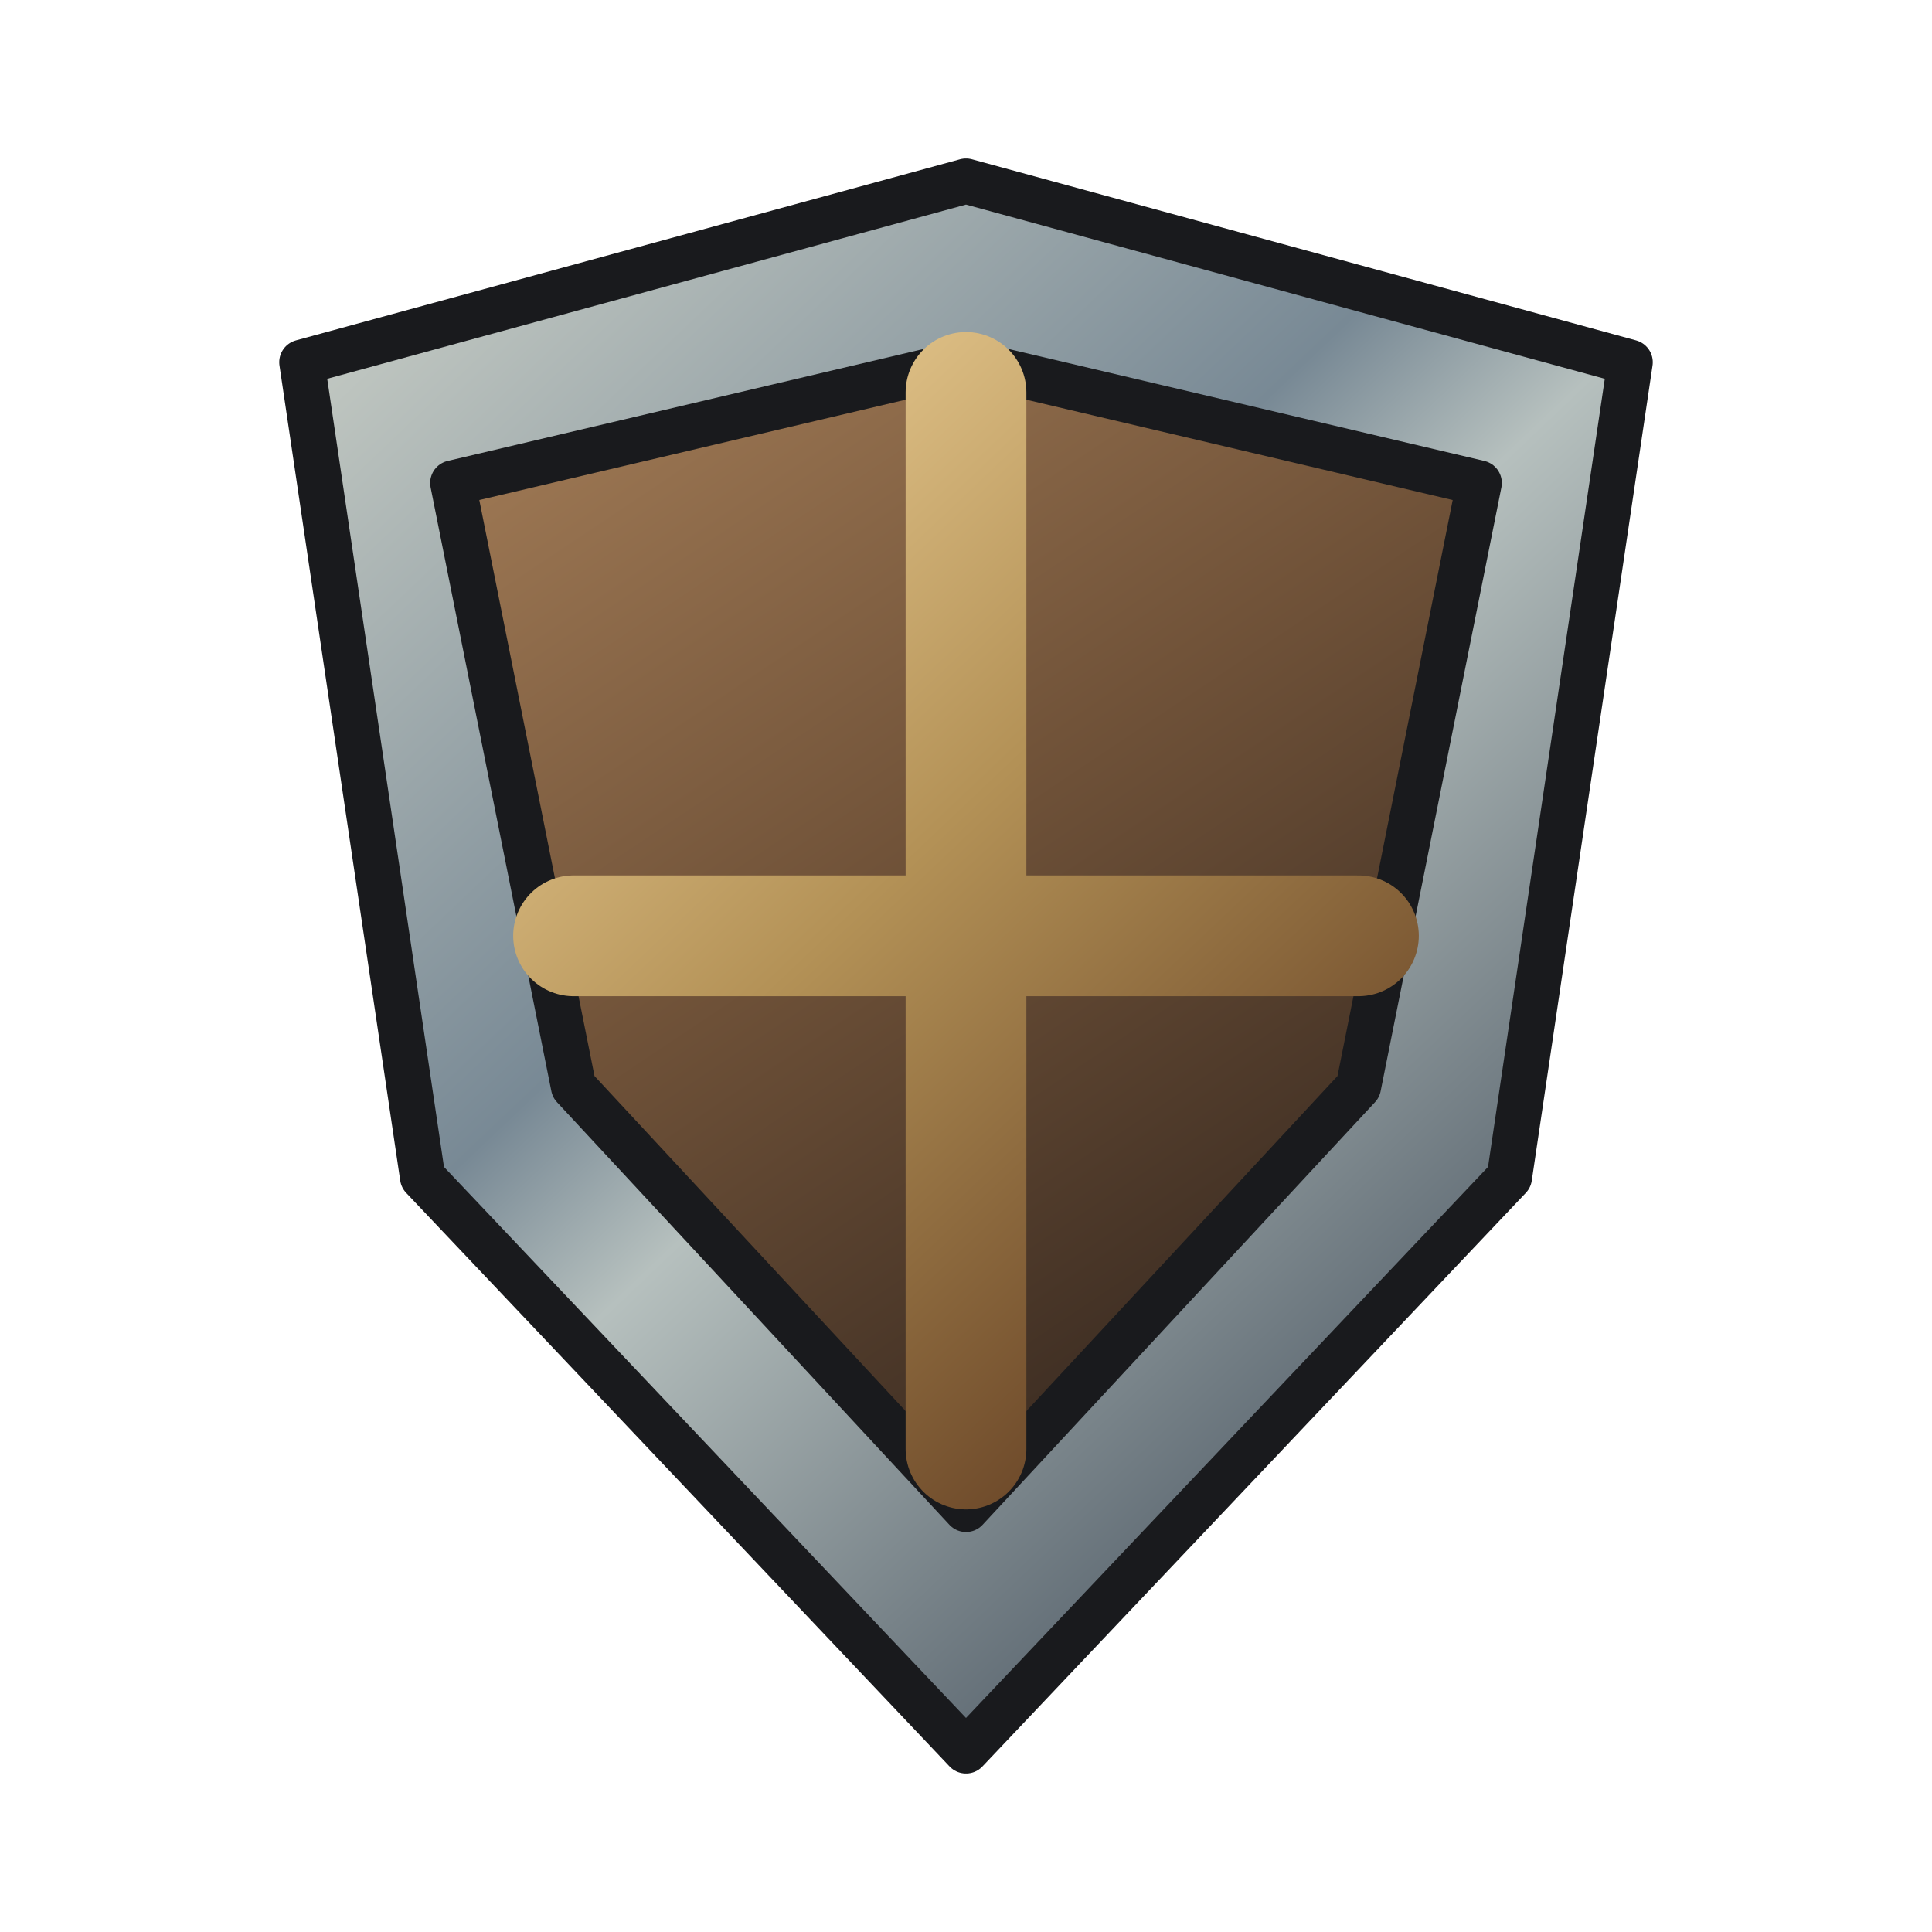
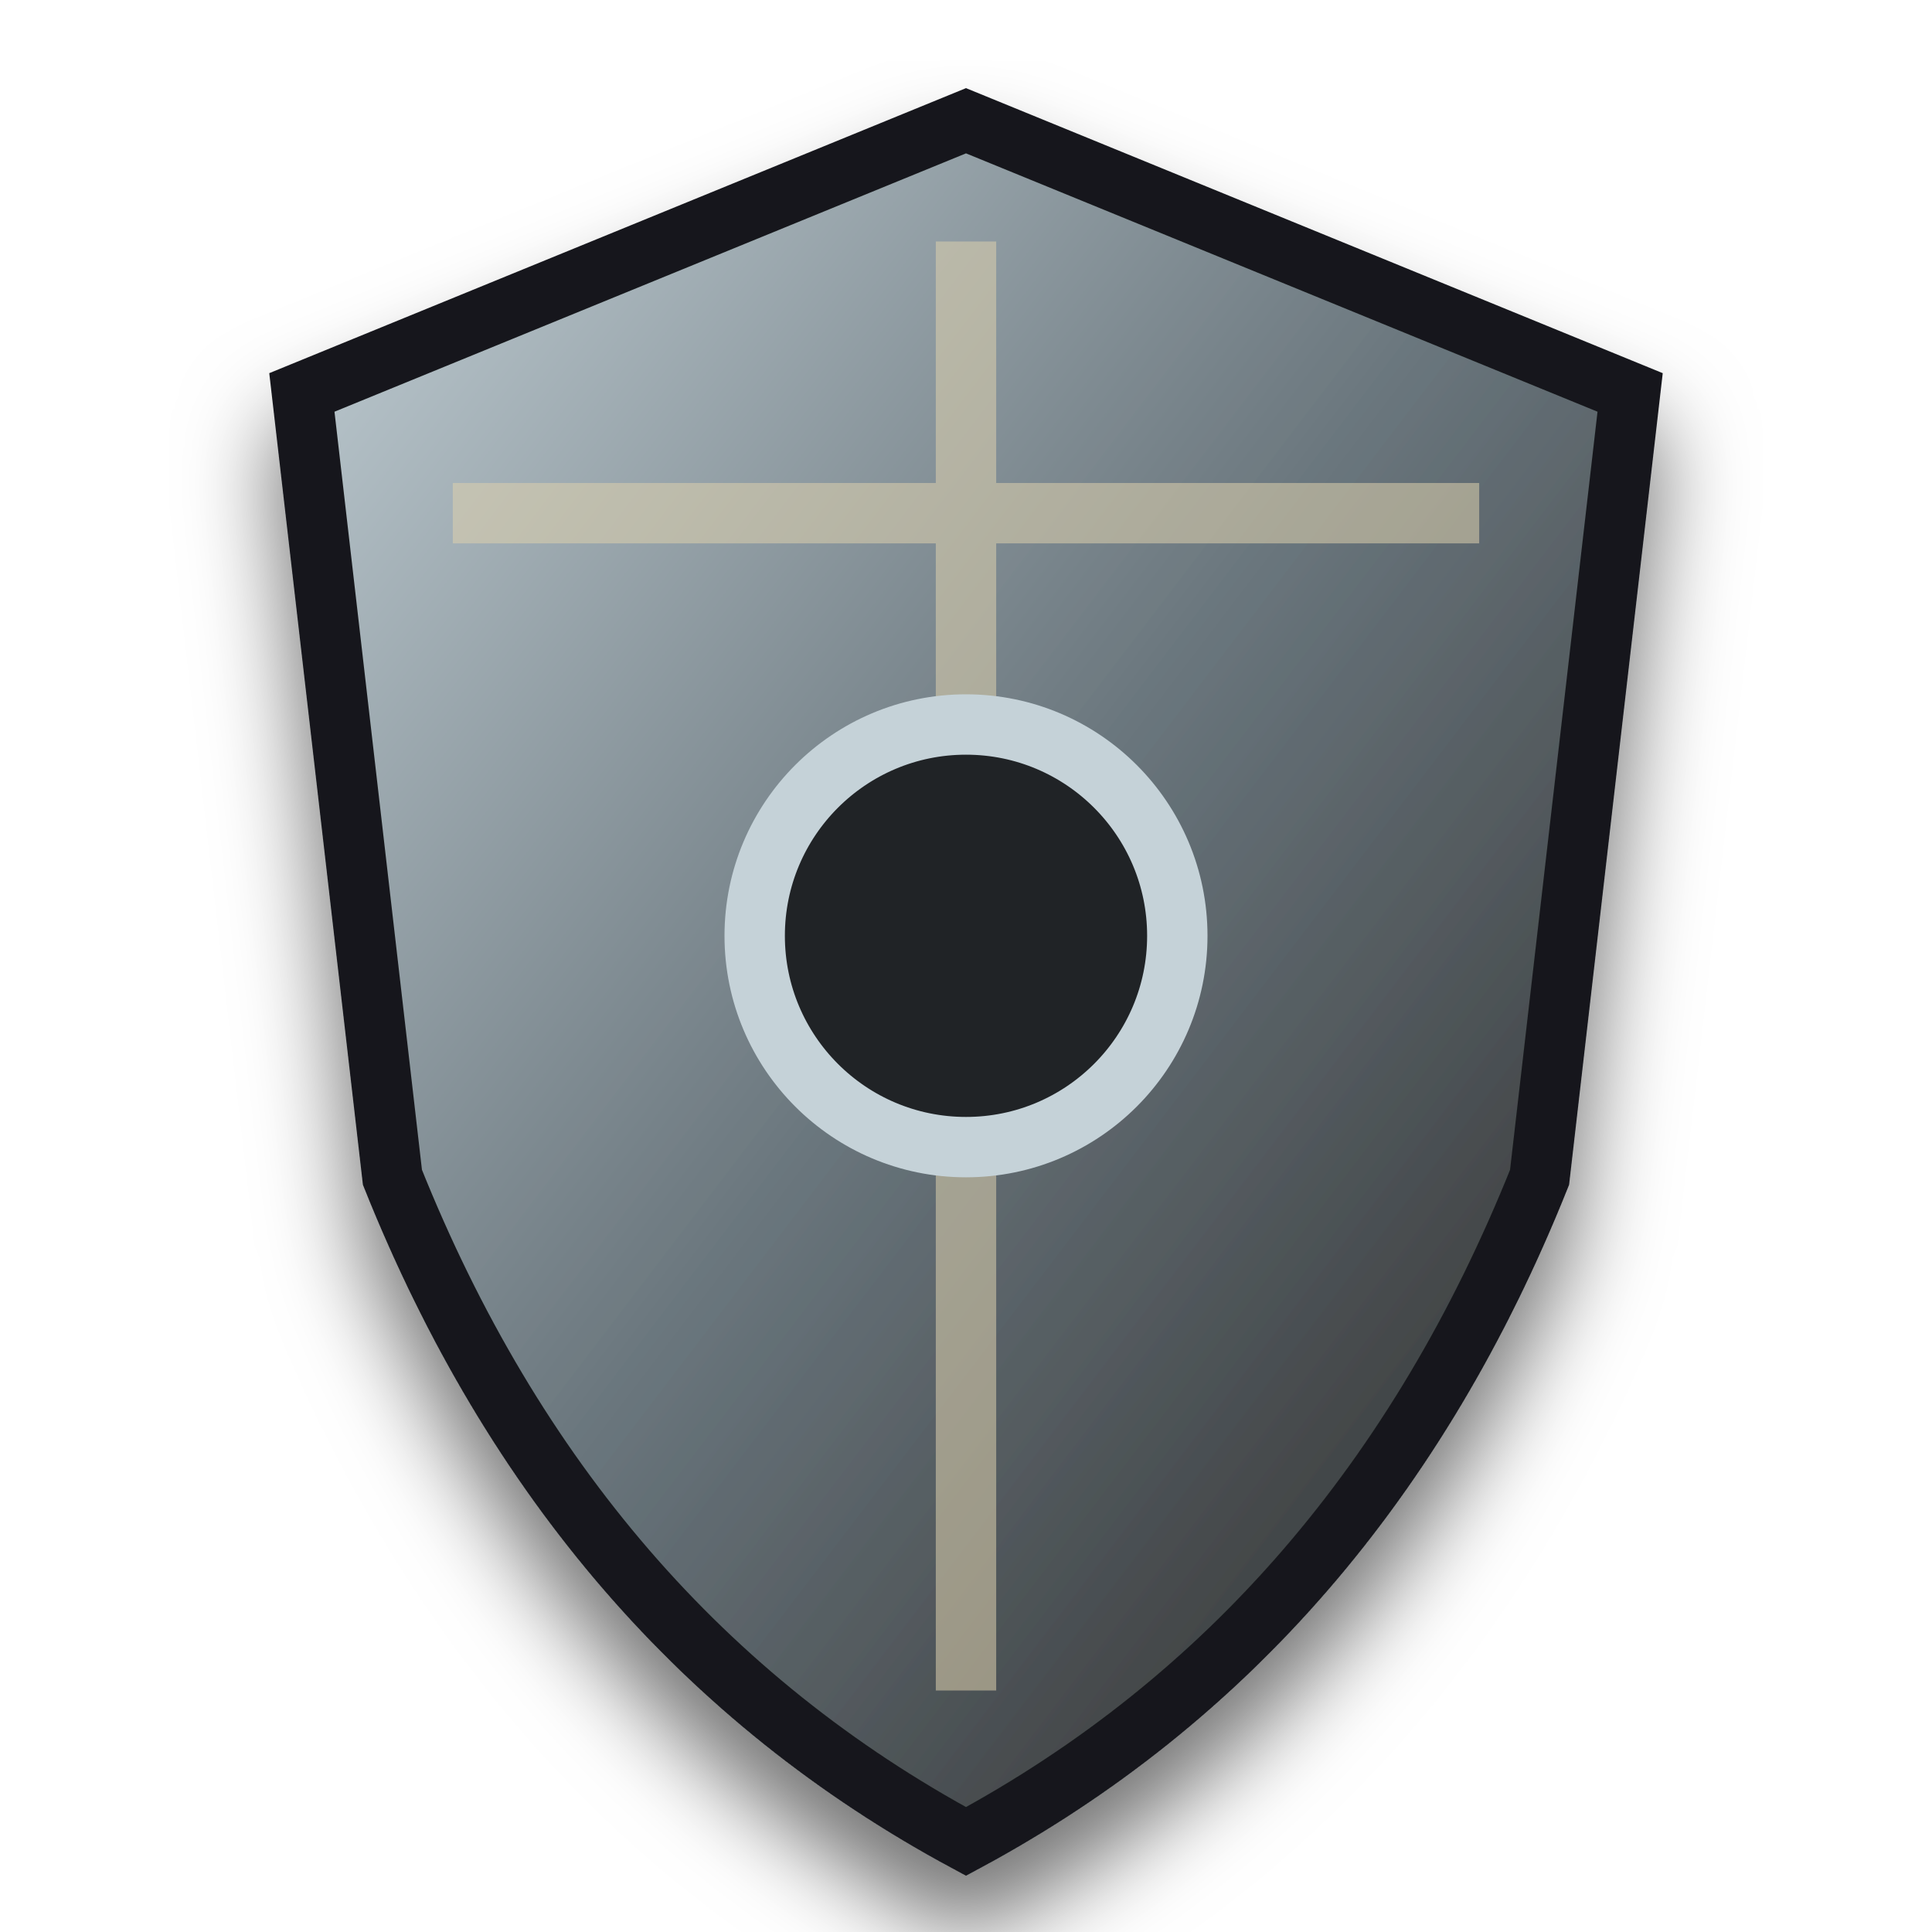
<svg xmlns="http://www.w3.org/2000/svg" viewBox="0 0 64 64" role="img">
  <defs>
-     <linearGradient id="metal" x2=".8" y2="1">
-       <stop stop-color="#d1d5cb" />
-       <stop offset=".44" stop-color="#788995" />
-       <stop offset=".55" stop-color="#b6c0be" />
-       <stop offset="1" stop-color="#394553" />
+     <linearGradient id="g" x2="1" y2="1">
+       <stop stop-color="#c5d2d8" />
+       <stop offset=".5" stop-color="#68747b" />
+       <stop offset="1" stop-color="#252220" />
    </linearGradient>
-     <linearGradient id="gold" x2=".7" y2="1">
-       <stop stop-color="#f0d39a" />
-       <stop offset=".5" stop-color="#b39156" />
-       <stop offset="1" stop-color="#6a4628" />
-     </linearGradient>
-     <linearGradient id="leather" x2=".6" y2="1">
-       <stop stop-color="#a57e58" />
-       <stop offset=".5" stop-color="#715339" />
-       <stop offset="1" stop-color="#372920" />
-     </linearGradient>
-     <linearGradient id="cloth" x2="1" y2="1">
-       <stop stop-color="#71a6c1" />
-       <stop offset="1" stop-color="#252b30" />
-     </linearGradient>
-     <linearGradient id="gem" x2="1" y2="1">
-       <stop stop-color="#eff2d8" />
-       <stop offset=".3" stop-color="#71a6c1" />
-       <stop offset="1" stop-color="#243e43" />
-     </linearGradient>
-     <linearGradient id="bone" x2="1" y2="1">
-       <stop stop-color="#f0e2ba" />
-       <stop offset="1" stop-color="#958363" />
-     </linearGradient>
-     <linearGradient id="leaf" x2="1" y2="1">
-       <stop stop-color="#a4b47c" />
-       <stop offset="1" stop-color="#3d5540" />
-     </linearGradient>
+     <filter id="sh">
+       <feDropShadow dx="0" dy="2" stdDeviation="1.5" flood-color="#000" flood-opacity=".55" />
+     </filter>
  </defs>
-   <g fill="url(#metal)" stroke="#191a1d" stroke-width="1.5" stroke-linejoin="round" stroke-linecap="round">
-     <path d="M10 12 32 6 54 12 50 39 32 58 14 39Z" />
-     <path d="M15 16 32 12 49 16 45 36 32 50 19 36Z" fill="url(#leather)" />
-     <path d="M32 13v35M19 31h26" stroke="url(#gold)" stroke-width="4" />
-   </g>
+   <path d="M32 4 54 13 51 39 Q45 54 32 61 Q19 54 13 39 L10 13Z" fill="url(#g)" stroke="#17191b" stroke-width="2" filter="url(#sh)" />
+   <path d="M32 8V56M15 17H49" stroke="#ddd0ad" stroke-width="2" opacity=".55" />
+   <circle cx="32" cy="31" r="7" fill="#202326" stroke="#c5d2d8" stroke-width="2" />
</svg>
